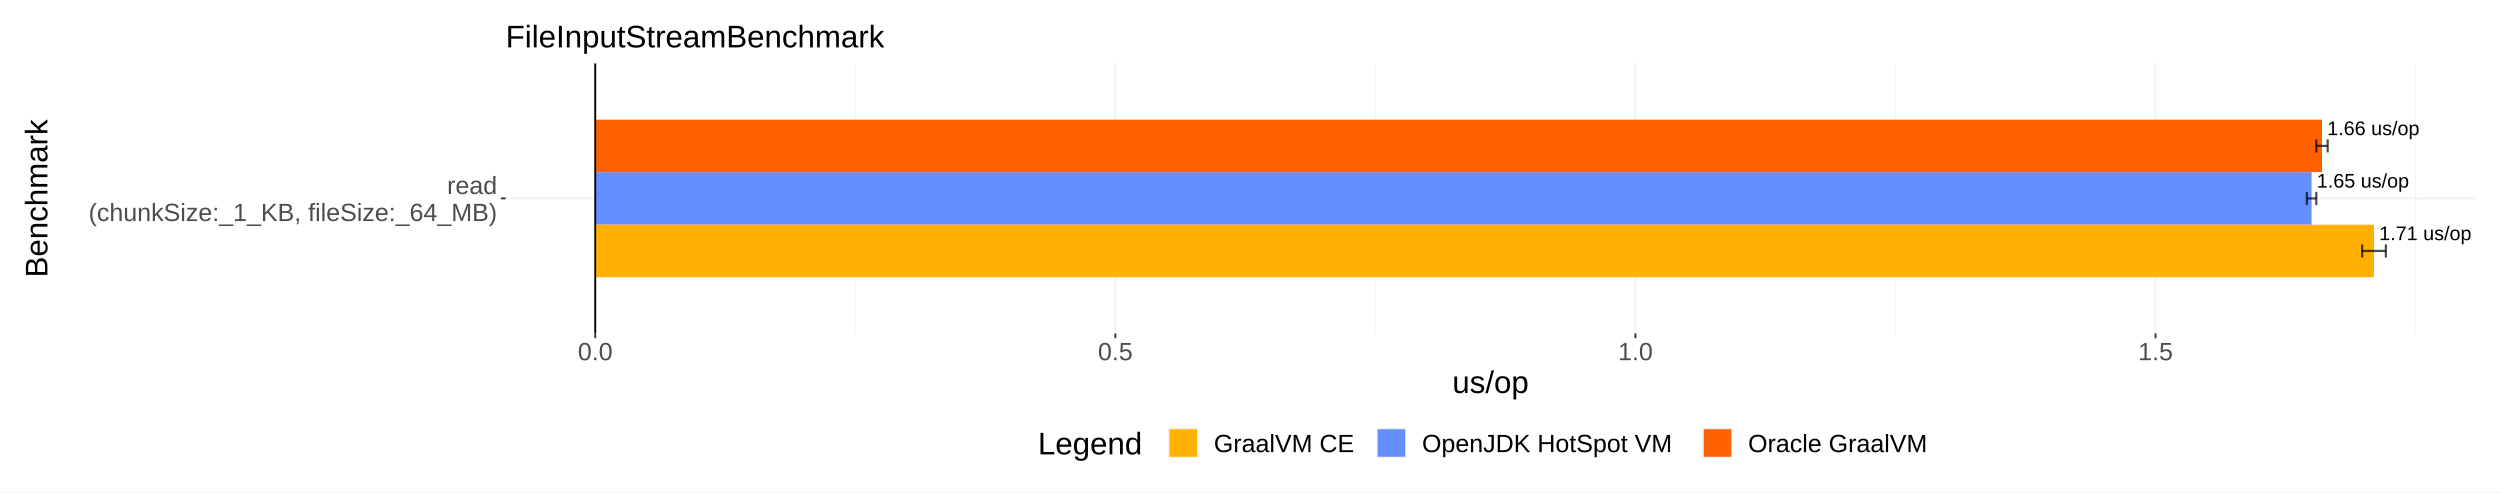
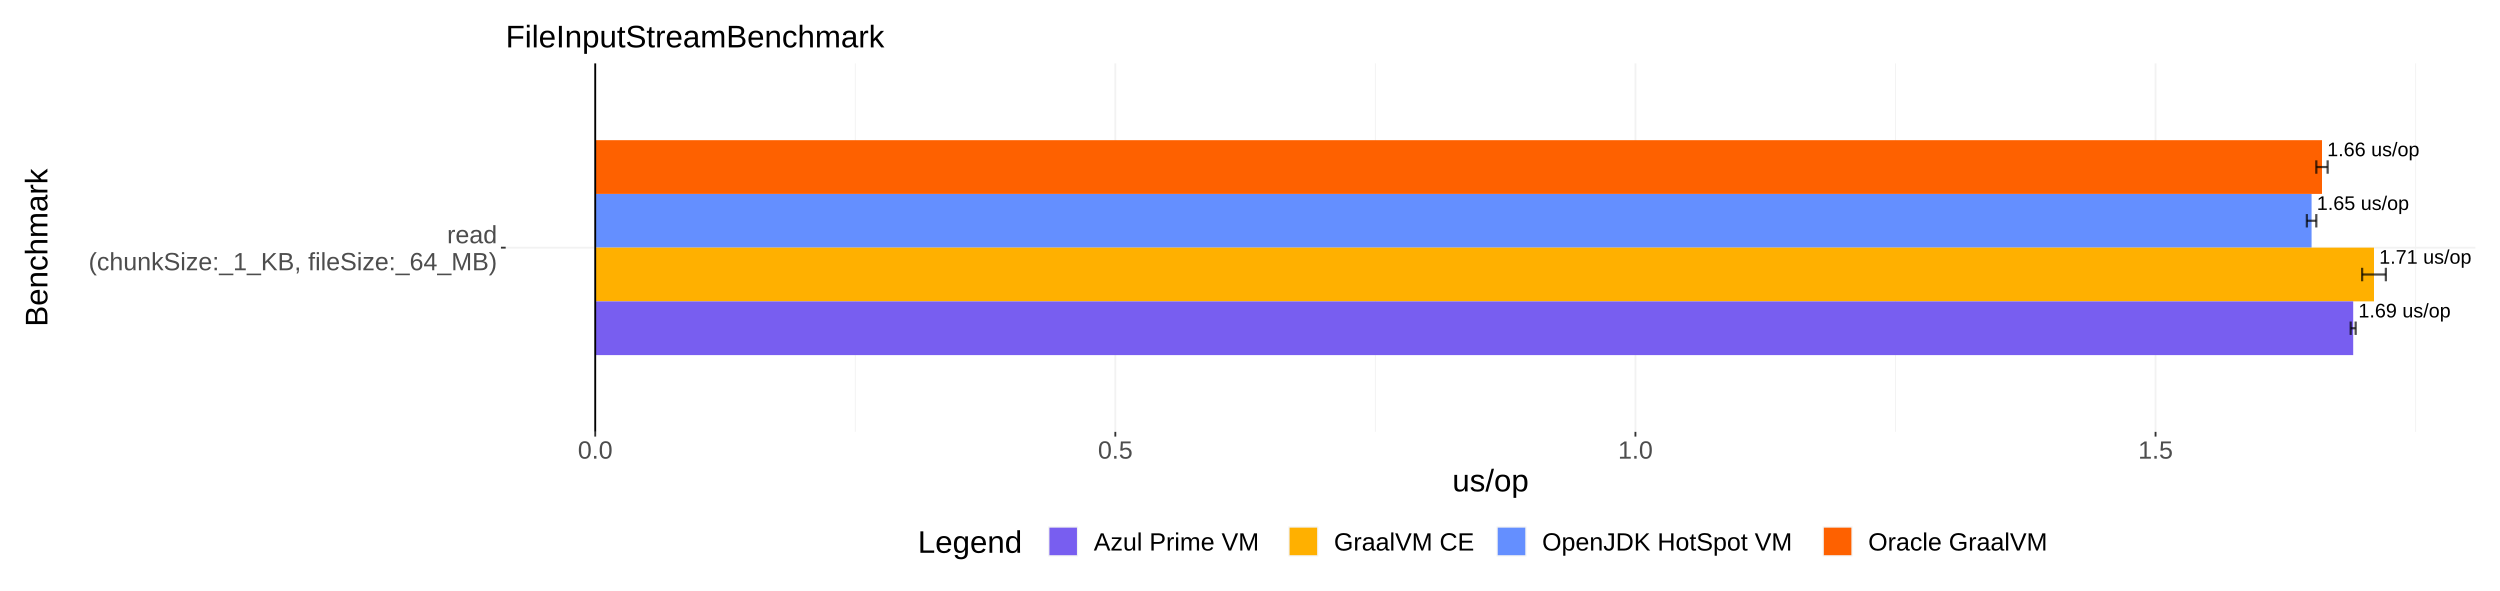
- <svg xmlns="http://www.w3.org/2000/svg" class="svglite" width="1440.00pt" height="283.46pt" viewBox="0 0 1440.00 283.46">
+ <svg xmlns="http://www.w3.org/2000/svg" class="svglite" width="1440.00pt" height="340.16pt" viewBox="0 0 1440.00 340.16">
  <defs>
    <style type="text/css">
    .svglite line, .svglite polyline, .svglite polygon, .svglite path, .svglite rect, .svglite circle {
      fill: none;
      stroke: #000000;
      stroke-linecap: round;
      stroke-linejoin: round;
      stroke-miterlimit: 10.00;
    }
    .svglite text {
      white-space: pre;
    }
  </style>
  </defs>
  <rect width="100%" height="100%" style="stroke: none; fill: #FFFFFF;" />
  <defs>
-     <clipPath id="cpMC4wMHwxNDQwLjAwfDAuMDB8MjgzLjQ2">
-       <rect x="0.00" y="0.00" width="1440.00" height="283.46" />
+     <clipPath id="cpMC4wMHwxNDQwLjAwfDAuMDB8MzQwLjE2">
+       <rect x="0.00" y="0.00" width="1440.00" height="340.16" />
    </clipPath>
  </defs>
-   <g clip-path="url(#cpMC4wMHwxNDQwLjAwfDAuMDB8MjgzLjQ2)">
-     <rect x="0.00" y="0.00" width="1440.00" height="283.46" style="stroke-width: 1.07; stroke: #FFFFFF; fill: #FFFFFF;" />
-     <rect x="291.28" y="36.52" width="1134.55" height="155.54" style="stroke-width: 1.07; stroke: none;" />
-     <polyline points="492.64,192.07 492.64,36.52 " style="stroke-width: 0.53; stroke: #F2F2F2; stroke-linecap: butt;" />
-     <polyline points="792.22,192.07 792.22,36.52 " style="stroke-width: 0.53; stroke: #F2F2F2; stroke-linecap: butt;" />
-     <polyline points="1091.80,192.07 1091.80,36.52 " style="stroke-width: 0.53; stroke: #F2F2F2; stroke-linecap: butt;" />
-     <polyline points="1391.39,192.07 1391.39,36.52 " style="stroke-width: 0.53; stroke: #F2F2F2; stroke-linecap: butt;" />
-     <polyline points="291.28,114.29 1425.83,114.29 " style="stroke-width: 1.07; stroke: #F2F2F2; stroke-linecap: butt;" />
-     <polyline points="342.85,192.07 342.85,36.52 " style="stroke-width: 1.07; stroke: #F2F2F2; stroke-linecap: butt;" />
-     <polyline points="642.43,192.07 642.43,36.52 " style="stroke-width: 1.07; stroke: #F2F2F2; stroke-linecap: butt;" />
-     <polyline points="942.01,192.07 942.01,36.52 " style="stroke-width: 1.07; stroke: #F2F2F2; stroke-linecap: butt;" />
-     <polyline points="1241.60,192.07 1241.60,36.52 " style="stroke-width: 1.07; stroke: #F2F2F2; stroke-linecap: butt;" />
-     <rect x="342.85" y="99.17" width="988.62" height="30.24" style="stroke-width: 1.07; stroke: none; stroke-linecap: butt; stroke-linejoin: miter; fill: #648FFF;" />
-     <rect x="342.85" y="129.42" width="1024.57" height="30.24" style="stroke-width: 1.07; stroke: none; stroke-linecap: butt; stroke-linejoin: miter; fill: #FFB000;" />
-     <rect x="342.85" y="68.93" width="994.62" height="30.24" style="stroke-width: 1.07; stroke: none; stroke-linecap: butt; stroke-linejoin: miter; fill: #FE6100;" />
-     <text x="1334.48" y="108.07" style="font-size: 11.38px; font-family: &quot;Liberation Sans&quot;;" textLength="60.08px" lengthAdjust="spacingAndGlyphs">1.65 us/op</text>
-     <text x="1370.43" y="138.32" style="font-size: 11.38px; font-family: &quot;Liberation Sans&quot;;" textLength="60.08px" lengthAdjust="spacingAndGlyphs">1.71 us/op</text>
-     <text x="1340.47" y="77.83" style="font-size: 11.38px; font-family: &quot;Liberation Sans&quot;;" textLength="60.08px" lengthAdjust="spacingAndGlyphs">1.66 us/op</text>
-     <polyline points="1334.19,118.08 1334.19,110.51 " style="stroke-width: 1.28; stroke: #000000; stroke-opacity: 0.70; stroke-linecap: butt;" />
-     <polyline points="1334.19,114.29 1328.75,114.29 " style="stroke-width: 1.28; stroke: #000000; stroke-opacity: 0.70; stroke-linecap: butt;" />
-     <polyline points="1328.75,118.08 1328.75,110.51 " style="stroke-width: 1.28; stroke: #000000; stroke-opacity: 0.70; stroke-linecap: butt;" />
-     <polyline points="1374.26,148.32 1374.26,140.76 " style="stroke-width: 1.28; stroke: #000000; stroke-opacity: 0.70; stroke-linecap: butt;" />
-     <polyline points="1374.26,144.54 1360.59,144.54 " style="stroke-width: 1.28; stroke: #000000; stroke-opacity: 0.70; stroke-linecap: butt;" />
-     <polyline points="1360.59,148.32 1360.59,140.76 " style="stroke-width: 1.28; stroke: #000000; stroke-opacity: 0.70; stroke-linecap: butt;" />
-     <polyline points="1340.73,87.83 1340.73,80.27 " style="stroke-width: 1.28; stroke: #000000; stroke-opacity: 0.70; stroke-linecap: butt;" />
-     <polyline points="1340.73,84.05 1334.20,84.05 " style="stroke-width: 1.28; stroke: #000000; stroke-opacity: 0.70; stroke-linecap: butt;" />
-     <polyline points="1334.20,87.83 1334.20,80.27 " style="stroke-width: 1.28; stroke: #000000; stroke-opacity: 0.70; stroke-linecap: butt;" />
-     <line x1="342.85" y1="192.07" x2="342.85" y2="36.52" style="stroke-width: 1.07; stroke-linecap: butt;" />
-     <text x="286.34" y="111.76" text-anchor="end" style="font-size: 14.40px;fill: #4D4D4D; font-family: &quot;Liberation Sans&quot;;" textLength="32.41px" lengthAdjust="spacingAndGlyphs">read</text>
-     <text x="286.34" y="127.32" text-anchor="end" style="font-size: 14.40px;fill: #4D4D4D; font-family: &quot;Liberation Sans&quot;;" textLength="252.56px" lengthAdjust="spacingAndGlyphs">(chunkSize:_1_KB, fileSize:_64_MB)</text>
-     <polyline points="288.54,114.29 291.28,114.29 " style="stroke-width: 1.07; stroke: #333333; stroke-linecap: butt;" />
-     <polyline points="342.85,194.81 342.85,192.07 " style="stroke-width: 1.07; stroke: #333333; stroke-linecap: butt;" />
-     <polyline points="642.43,194.81 642.43,192.07 " style="stroke-width: 1.07; stroke: #333333; stroke-linecap: butt;" />
-     <polyline points="942.01,194.81 942.01,192.07 " style="stroke-width: 1.07; stroke: #333333; stroke-linecap: butt;" />
-     <polyline points="1241.60,194.81 1241.60,192.07 " style="stroke-width: 1.07; stroke: #333333; stroke-linecap: butt;" />
-     <text x="342.85" y="207.49" text-anchor="middle" style="font-size: 14.40px;fill: #4D4D4D; font-family: &quot;Liberation Sans&quot;;" textLength="22.89px" lengthAdjust="spacingAndGlyphs">0.0</text>
-     <text x="642.43" y="207.49" text-anchor="middle" style="font-size: 14.40px;fill: #4D4D4D; font-family: &quot;Liberation Sans&quot;;" textLength="22.89px" lengthAdjust="spacingAndGlyphs">0.5</text>
-     <text x="942.01" y="207.49" text-anchor="middle" style="font-size: 14.40px;fill: #4D4D4D; font-family: &quot;Liberation Sans&quot;;" textLength="22.89px" lengthAdjust="spacingAndGlyphs">1.0</text>
-     <text x="1241.60" y="207.49" text-anchor="middle" style="font-size: 14.40px;fill: #4D4D4D; font-family: &quot;Liberation Sans&quot;;" textLength="22.89px" lengthAdjust="spacingAndGlyphs">1.5</text>
-     <text x="858.55" y="226.35" text-anchor="middle" style="font-size: 18.00px; font-family: &quot;Liberation Sans&quot;;" textLength="49.28px" lengthAdjust="spacingAndGlyphs">us/op</text>
-     <text transform="translate(27.30,114.29) rotate(-90)" text-anchor="middle" style="font-size: 18.00px; font-family: &quot;Liberation Sans&quot;;" textLength="102.52px" lengthAdjust="spacingAndGlyphs">Benchmark</text>
-     <rect x="592.36" y="241.05" width="532.38" height="28.24" style="stroke-width: 1.07; stroke: none; fill: #FFFFFF;" />
-     <text x="597.84" y="261.73" style="font-size: 18.00px; font-family: &quot;Liberation Sans&quot;;" textLength="66.12px" lengthAdjust="spacingAndGlyphs">Legend</text>
-     <rect x="672.92" y="246.53" width="17.28" height="17.28" style="stroke-width: 1.07; stroke: none; fill: #F2F2F2;" />
-     <rect x="673.63" y="247.24" width="15.86" height="15.86" style="stroke-width: 1.07; stroke: none; stroke-linecap: butt; stroke-linejoin: miter; fill: #FFB000;" />
-     <rect x="792.82" y="246.53" width="17.28" height="17.28" style="stroke-width: 1.07; stroke: none; fill: #F2F2F2;" />
-     <rect x="793.53" y="247.24" width="15.86" height="15.86" style="stroke-width: 1.07; stroke: none; stroke-linecap: butt; stroke-linejoin: miter; fill: #648FFF;" />
-     <rect x="980.65" y="246.53" width="17.28" height="17.28" style="stroke-width: 1.07; stroke: none; fill: #F2F2F2;" />
-     <rect x="981.36" y="247.24" width="15.86" height="15.86" style="stroke-width: 1.07; stroke: none; stroke-linecap: butt; stroke-linejoin: miter; fill: #FE6100;" />
-     <text x="699.17" y="260.42" style="font-size: 14.40px; font-family: &quot;Liberation Sans&quot;;" textLength="84.69px" lengthAdjust="spacingAndGlyphs">GraalVM CE</text>
-     <text x="819.07" y="260.42" style="font-size: 14.40px; font-family: &quot;Liberation Sans&quot;;" textLength="152.61px" lengthAdjust="spacingAndGlyphs">OpenJDK HotSpot VM</text>
-     <text x="1006.89" y="260.42" style="font-size: 14.40px; font-family: &quot;Liberation Sans&quot;;" textLength="112.37px" lengthAdjust="spacingAndGlyphs">Oracle GraalVM</text>
+   <g clip-path="url(#cpMC4wMHwxNDQwLjAwfDAuMDB8MzQwLjE2)">
+     <rect x="0.00" y="-0" width="1440.00" height="340.16" style="stroke-width: 1.07; stroke: #FFFFFF; fill: #FFFFFF;" />
+     <rect x="291.28" y="36.52" width="1134.55" height="212.24" style="stroke-width: 1.07; stroke: none;" />
+     <polyline points="492.64,248.76 492.64,36.52 " style="stroke-width: 0.53; stroke: #F2F2F2; stroke-linecap: butt;" />
+     <polyline points="792.22,248.76 792.22,36.52 " style="stroke-width: 0.53; stroke: #F2F2F2; stroke-linecap: butt;" />
+     <polyline points="1091.80,248.76 1091.80,36.52 " style="stroke-width: 0.53; stroke: #F2F2F2; stroke-linecap: butt;" />
+     <polyline points="1391.39,248.76 1391.39,36.52 " style="stroke-width: 0.53; stroke: #F2F2F2; stroke-linecap: butt;" />
+     <polyline points="291.28,142.64 1425.83,142.64 " style="stroke-width: 1.07; stroke: #F2F2F2; stroke-linecap: butt;" />
+     <polyline points="342.85,248.76 342.85,36.52 " style="stroke-width: 1.07; stroke: #F2F2F2; stroke-linecap: butt;" />
+     <polyline points="642.43,248.76 642.43,36.52 " style="stroke-width: 1.07; stroke: #F2F2F2; stroke-linecap: butt;" />
+     <polyline points="942.01,248.76 942.01,36.52 " style="stroke-width: 1.07; stroke: #F2F2F2; stroke-linecap: butt;" />
+     <polyline points="1241.60,248.76 1241.60,36.52 " style="stroke-width: 1.07; stroke: #F2F2F2; stroke-linecap: butt;" />
+     <rect x="342.85" y="111.69" width="988.62" height="30.95" style="stroke-width: 1.07; stroke: none; stroke-linecap: butt; stroke-linejoin: miter; fill: #648FFF;" />
+     <rect x="342.85" y="142.64" width="1024.57" height="30.95" style="stroke-width: 1.07; stroke: none; stroke-linecap: butt; stroke-linejoin: miter; fill: #FFB000;" />
+     <rect x="342.85" y="80.74" width="994.62" height="30.95" style="stroke-width: 1.07; stroke: none; stroke-linecap: butt; stroke-linejoin: miter; fill: #FE6100;" />
+     <rect x="342.85" y="173.59" width="1012.59" height="30.95" style="stroke-width: 1.07; stroke: none; stroke-linecap: butt; stroke-linejoin: miter; fill: #785EF0;" />
+     <text x="1334.48" y="120.94" style="font-size: 11.38px; font-family: &quot;Liberation Sans&quot;;" textLength="60.08px" lengthAdjust="spacingAndGlyphs">1.65 us/op</text>
+     <text x="1370.43" y="151.90" style="font-size: 11.38px; font-family: &quot;Liberation Sans&quot;;" textLength="60.08px" lengthAdjust="spacingAndGlyphs">1.71 us/op</text>
+     <text x="1340.47" y="89.99" style="font-size: 11.38px; font-family: &quot;Liberation Sans&quot;;" textLength="60.08px" lengthAdjust="spacingAndGlyphs">1.66 us/op</text>
+     <text x="1358.44" y="182.85" style="font-size: 11.38px; font-family: &quot;Liberation Sans&quot;;" textLength="60.08px" lengthAdjust="spacingAndGlyphs">1.69 us/op</text>
+     <polyline points="1334.19,131.03 1334.19,123.30 " style="stroke-width: 1.28; stroke: #000000; stroke-opacity: 0.70; stroke-linecap: butt;" />
+     <polyline points="1334.19,127.17 1328.75,127.17 " style="stroke-width: 1.28; stroke: #000000; stroke-opacity: 0.70; stroke-linecap: butt;" />
+     <polyline points="1328.75,131.03 1328.75,123.30 " style="stroke-width: 1.28; stroke: #000000; stroke-opacity: 0.70; stroke-linecap: butt;" />
+     <polyline points="1374.26,161.99 1374.26,154.25 " style="stroke-width: 1.28; stroke: #000000; stroke-opacity: 0.70; stroke-linecap: butt;" />
+     <polyline points="1374.26,158.12 1360.59,158.12 " style="stroke-width: 1.28; stroke: #000000; stroke-opacity: 0.70; stroke-linecap: butt;" />
+     <polyline points="1360.59,161.99 1360.59,154.25 " style="stroke-width: 1.28; stroke: #000000; stroke-opacity: 0.70; stroke-linecap: butt;" />
+     <polyline points="1340.73,100.08 1340.73,92.35 " style="stroke-width: 1.28; stroke: #000000; stroke-opacity: 0.70; stroke-linecap: butt;" />
+     <polyline points="1340.73,96.21 1334.20,96.21 " style="stroke-width: 1.28; stroke: #000000; stroke-opacity: 0.70; stroke-linecap: butt;" />
+     <polyline points="1334.20,100.08 1334.20,92.35 " style="stroke-width: 1.28; stroke: #000000; stroke-opacity: 0.70; stroke-linecap: butt;" />
+     <polyline points="1356.87,192.94 1356.87,185.20 " style="stroke-width: 1.28; stroke: #000000; stroke-opacity: 0.70; stroke-linecap: butt;" />
+     <polyline points="1356.87,189.07 1354.00,189.07 " style="stroke-width: 1.28; stroke: #000000; stroke-opacity: 0.70; stroke-linecap: butt;" />
+     <polyline points="1354.00,192.94 1354.00,185.20 " style="stroke-width: 1.28; stroke: #000000; stroke-opacity: 0.70; stroke-linecap: butt;" />
+     <line x1="342.85" y1="248.76" x2="342.85" y2="36.52" style="stroke-width: 1.07; stroke-linecap: butt;" />
+     <text x="286.34" y="140.11" text-anchor="end" style="font-size: 14.40px;fill: #4D4D4D; font-family: &quot;Liberation Sans&quot;;" textLength="32.41px" lengthAdjust="spacingAndGlyphs">read</text>
+     <text x="286.34" y="155.66" text-anchor="end" style="font-size: 14.40px;fill: #4D4D4D; font-family: &quot;Liberation Sans&quot;;" textLength="252.56px" lengthAdjust="spacingAndGlyphs">(chunkSize:_1_KB, fileSize:_64_MB)</text>
+     <polyline points="288.54,142.64 291.28,142.64 " style="stroke-width: 1.07; stroke: #333333; stroke-linecap: butt;" />
+     <polyline points="342.85,251.50 342.85,248.76 " style="stroke-width: 1.07; stroke: #333333; stroke-linecap: butt;" />
+     <polyline points="642.43,251.50 642.43,248.76 " style="stroke-width: 1.07; stroke: #333333; stroke-linecap: butt;" />
+     <polyline points="942.01,251.50 942.01,248.76 " style="stroke-width: 1.07; stroke: #333333; stroke-linecap: butt;" />
+     <polyline points="1241.60,251.50 1241.60,248.76 " style="stroke-width: 1.07; stroke: #333333; stroke-linecap: butt;" />
+     <text x="342.85" y="264.18" text-anchor="middle" style="font-size: 14.40px;fill: #4D4D4D; font-family: &quot;Liberation Sans&quot;;" textLength="22.89px" lengthAdjust="spacingAndGlyphs">0.0</text>
+     <text x="642.43" y="264.18" text-anchor="middle" style="font-size: 14.40px;fill: #4D4D4D; font-family: &quot;Liberation Sans&quot;;" textLength="22.89px" lengthAdjust="spacingAndGlyphs">0.5</text>
+     <text x="942.01" y="264.18" text-anchor="middle" style="font-size: 14.40px;fill: #4D4D4D; font-family: &quot;Liberation Sans&quot;;" textLength="22.89px" lengthAdjust="spacingAndGlyphs">1.0</text>
+     <text x="1241.60" y="264.18" text-anchor="middle" style="font-size: 14.40px;fill: #4D4D4D; font-family: &quot;Liberation Sans&quot;;" textLength="22.89px" lengthAdjust="spacingAndGlyphs">1.5</text>
+     <text x="858.55" y="283.04" text-anchor="middle" style="font-size: 18.00px; font-family: &quot;Liberation Sans&quot;;" textLength="49.28px" lengthAdjust="spacingAndGlyphs">us/op</text>
+     <text transform="translate(27.30,142.64) rotate(-90)" text-anchor="middle" style="font-size: 18.00px; font-family: &quot;Liberation Sans&quot;;" textLength="102.52px" lengthAdjust="spacingAndGlyphs">Benchmark</text>
+     <rect x="523.19" y="297.75" width="670.73" height="28.24" style="stroke-width: 1.07; stroke: none; fill: #FFFFFF;" />
+     <text x="528.67" y="318.43" style="font-size: 18.00px; font-family: &quot;Liberation Sans&quot;;" textLength="66.12px" lengthAdjust="spacingAndGlyphs">Legend</text>
+     <rect x="603.75" y="303.22" width="17.28" height="17.28" style="stroke-width: 1.07; stroke: none; fill: #F2F2F2;" />
+     <rect x="604.46" y="303.93" width="15.86" height="15.86" style="stroke-width: 1.07; stroke: none; stroke-linecap: butt; stroke-linejoin: miter; fill: #785EF0;" />
+     <rect x="742.10" y="303.22" width="17.28" height="17.28" style="stroke-width: 1.07; stroke: none; fill: #F2F2F2;" />
+     <rect x="742.80" y="303.93" width="15.86" height="15.86" style="stroke-width: 1.07; stroke: none; stroke-linecap: butt; stroke-linejoin: miter; fill: #FFB000;" />
+     <rect x="862.00" y="303.22" width="17.28" height="17.28" style="stroke-width: 1.07; stroke: none; fill: #F2F2F2;" />
+     <rect x="862.70" y="303.93" width="15.86" height="15.86" style="stroke-width: 1.07; stroke: none; stroke-linecap: butt; stroke-linejoin: miter; fill: #648FFF;" />
+     <rect x="1049.82" y="303.22" width="17.28" height="17.28" style="stroke-width: 1.07; stroke: none; fill: #F2F2F2;" />
+     <rect x="1050.53" y="303.93" width="15.86" height="15.86" style="stroke-width: 1.07; stroke: none; stroke-linecap: butt; stroke-linejoin: miter; fill: #FE6100;" />
+     <text x="630.00" y="317.11" style="font-size: 14.40px; font-family: &quot;Liberation Sans&quot;;" textLength="103.13px" lengthAdjust="spacingAndGlyphs">Azul Prime VM</text>
+     <text x="768.34" y="317.11" style="font-size: 14.40px; font-family: &quot;Liberation Sans&quot;;" textLength="84.69px" lengthAdjust="spacingAndGlyphs">GraalVM CE</text>
+     <text x="888.24" y="317.11" style="font-size: 14.40px; font-family: &quot;Liberation Sans&quot;;" textLength="152.61px" lengthAdjust="spacingAndGlyphs">OpenJDK HotSpot VM</text>
+     <text x="1076.07" y="317.11" style="font-size: 14.40px; font-family: &quot;Liberation Sans&quot;;" textLength="112.37px" lengthAdjust="spacingAndGlyphs">Oracle GraalVM</text>
    <text x="291.28" y="27.30" style="font-size: 18.00px; font-family: &quot;Liberation Sans&quot;;" textLength="244.37px" lengthAdjust="spacingAndGlyphs">FileInputStreamBenchmark</text>
  </g>
</svg>
